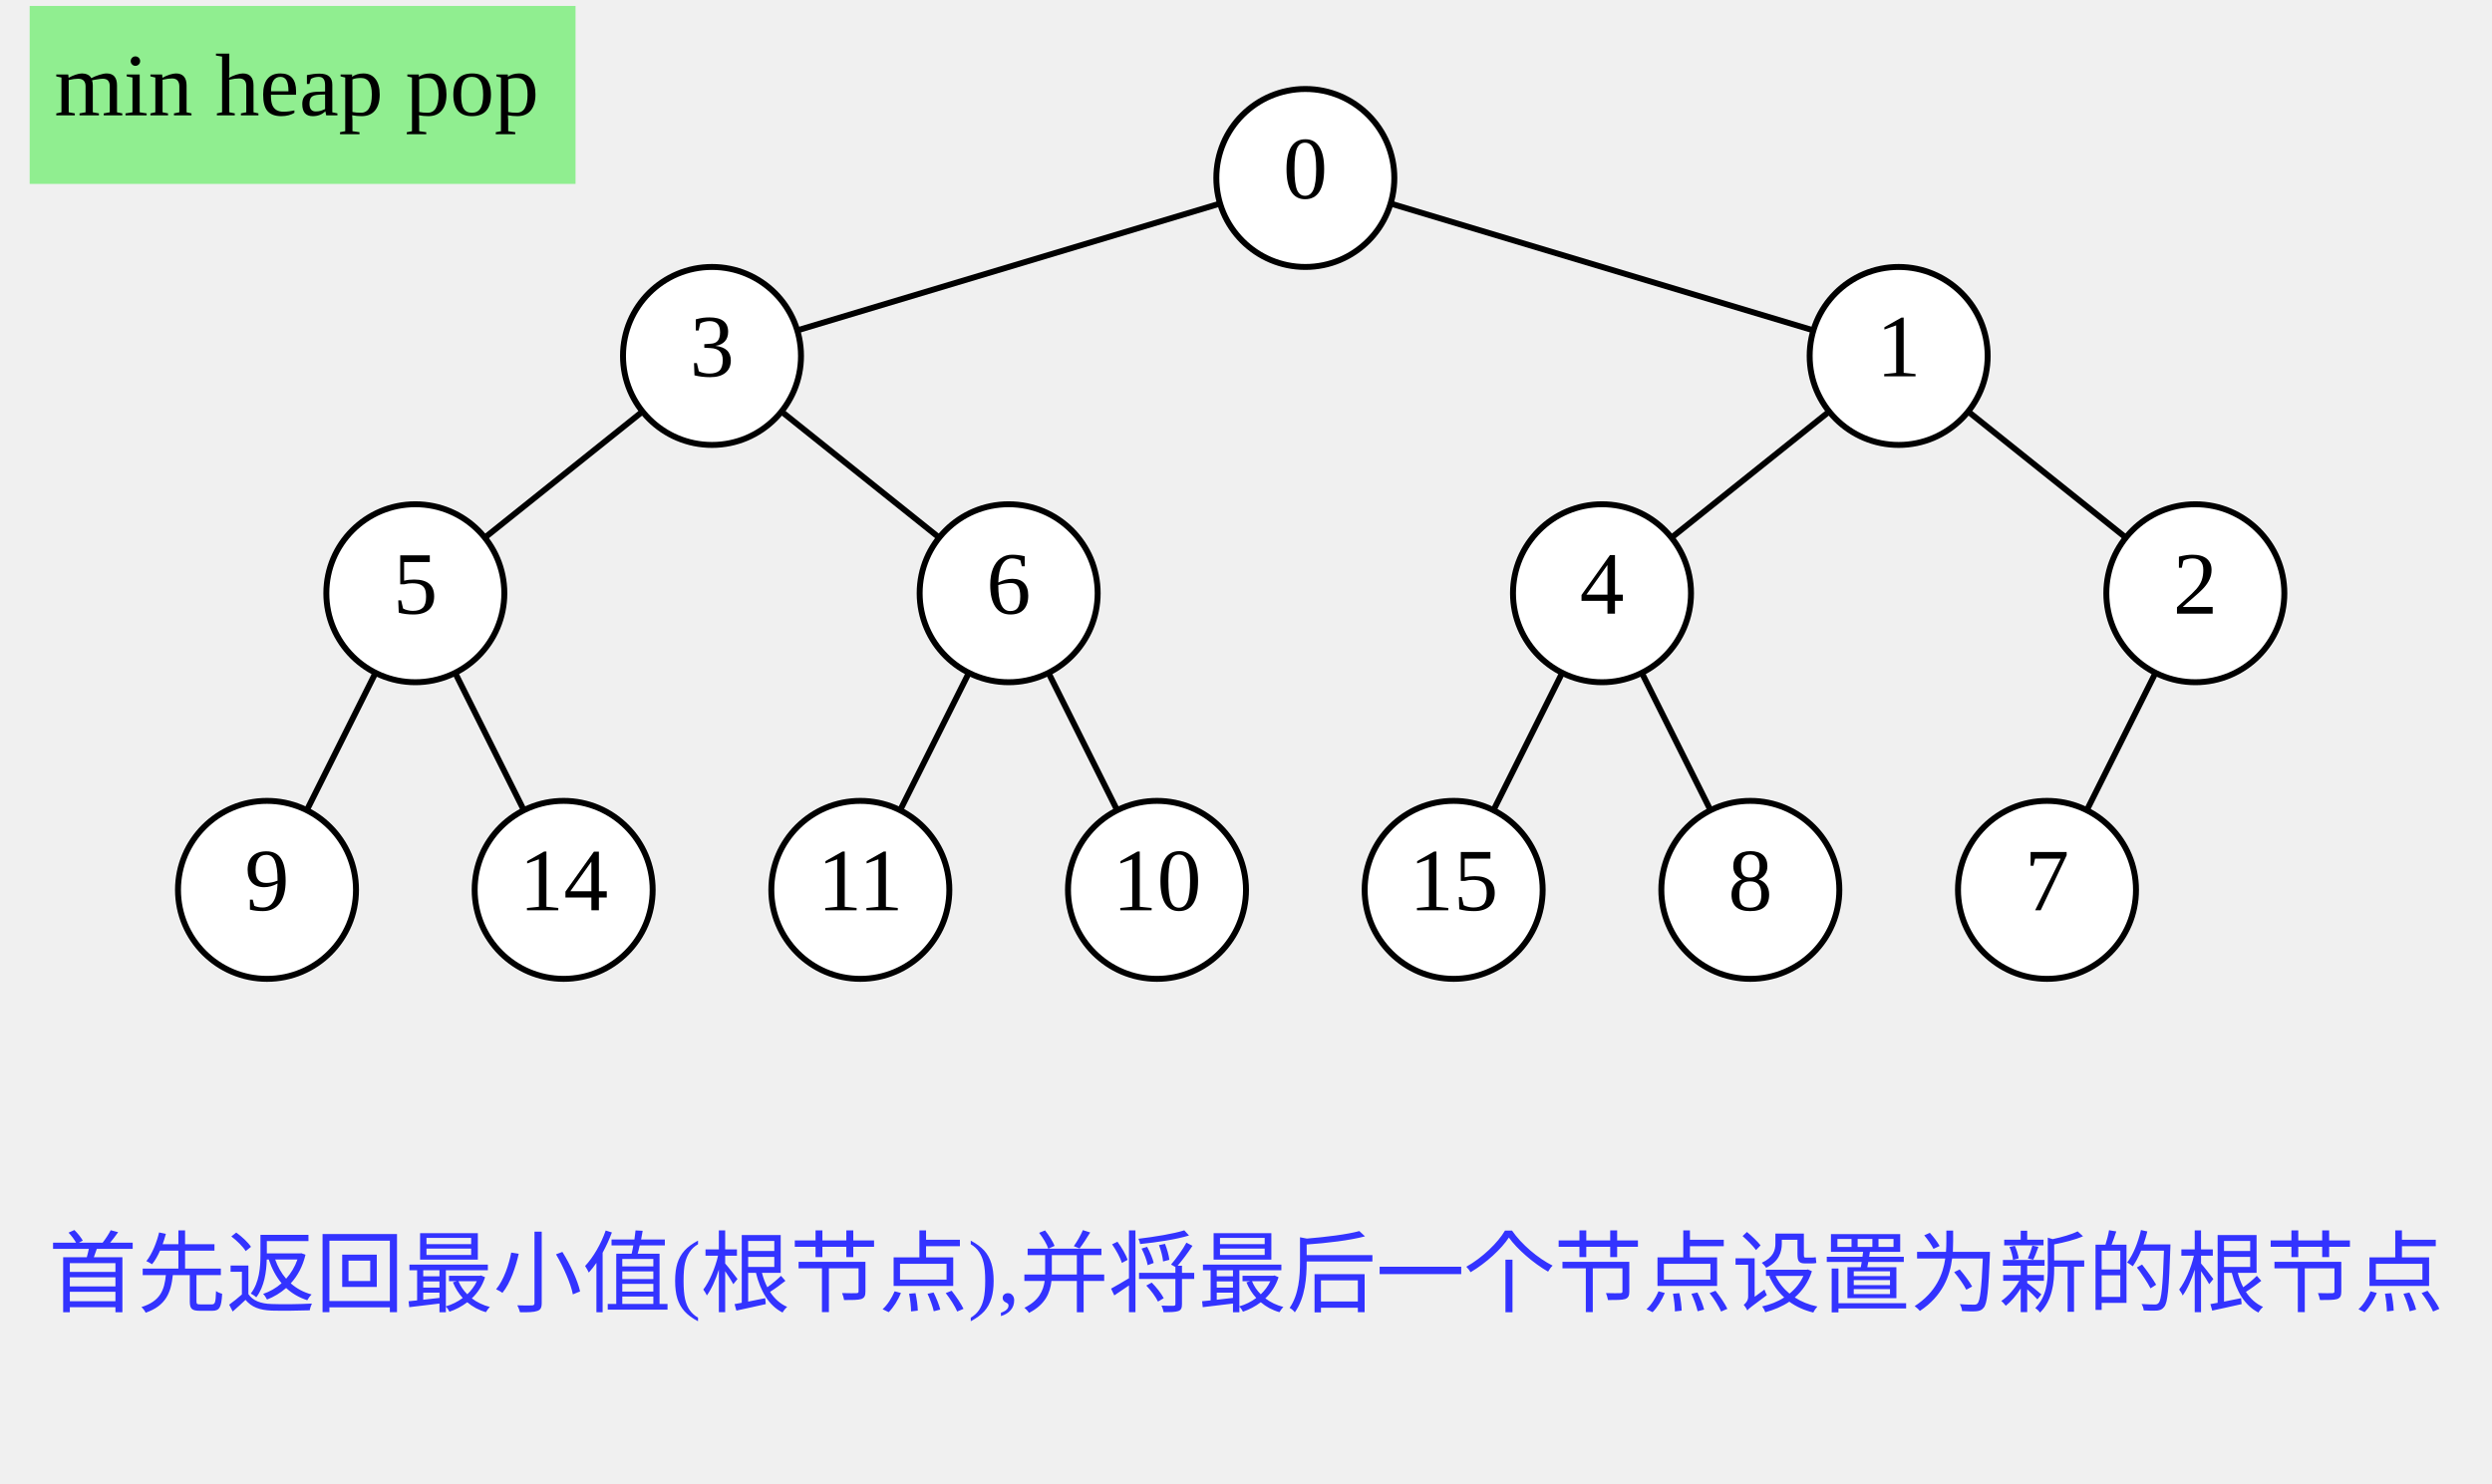
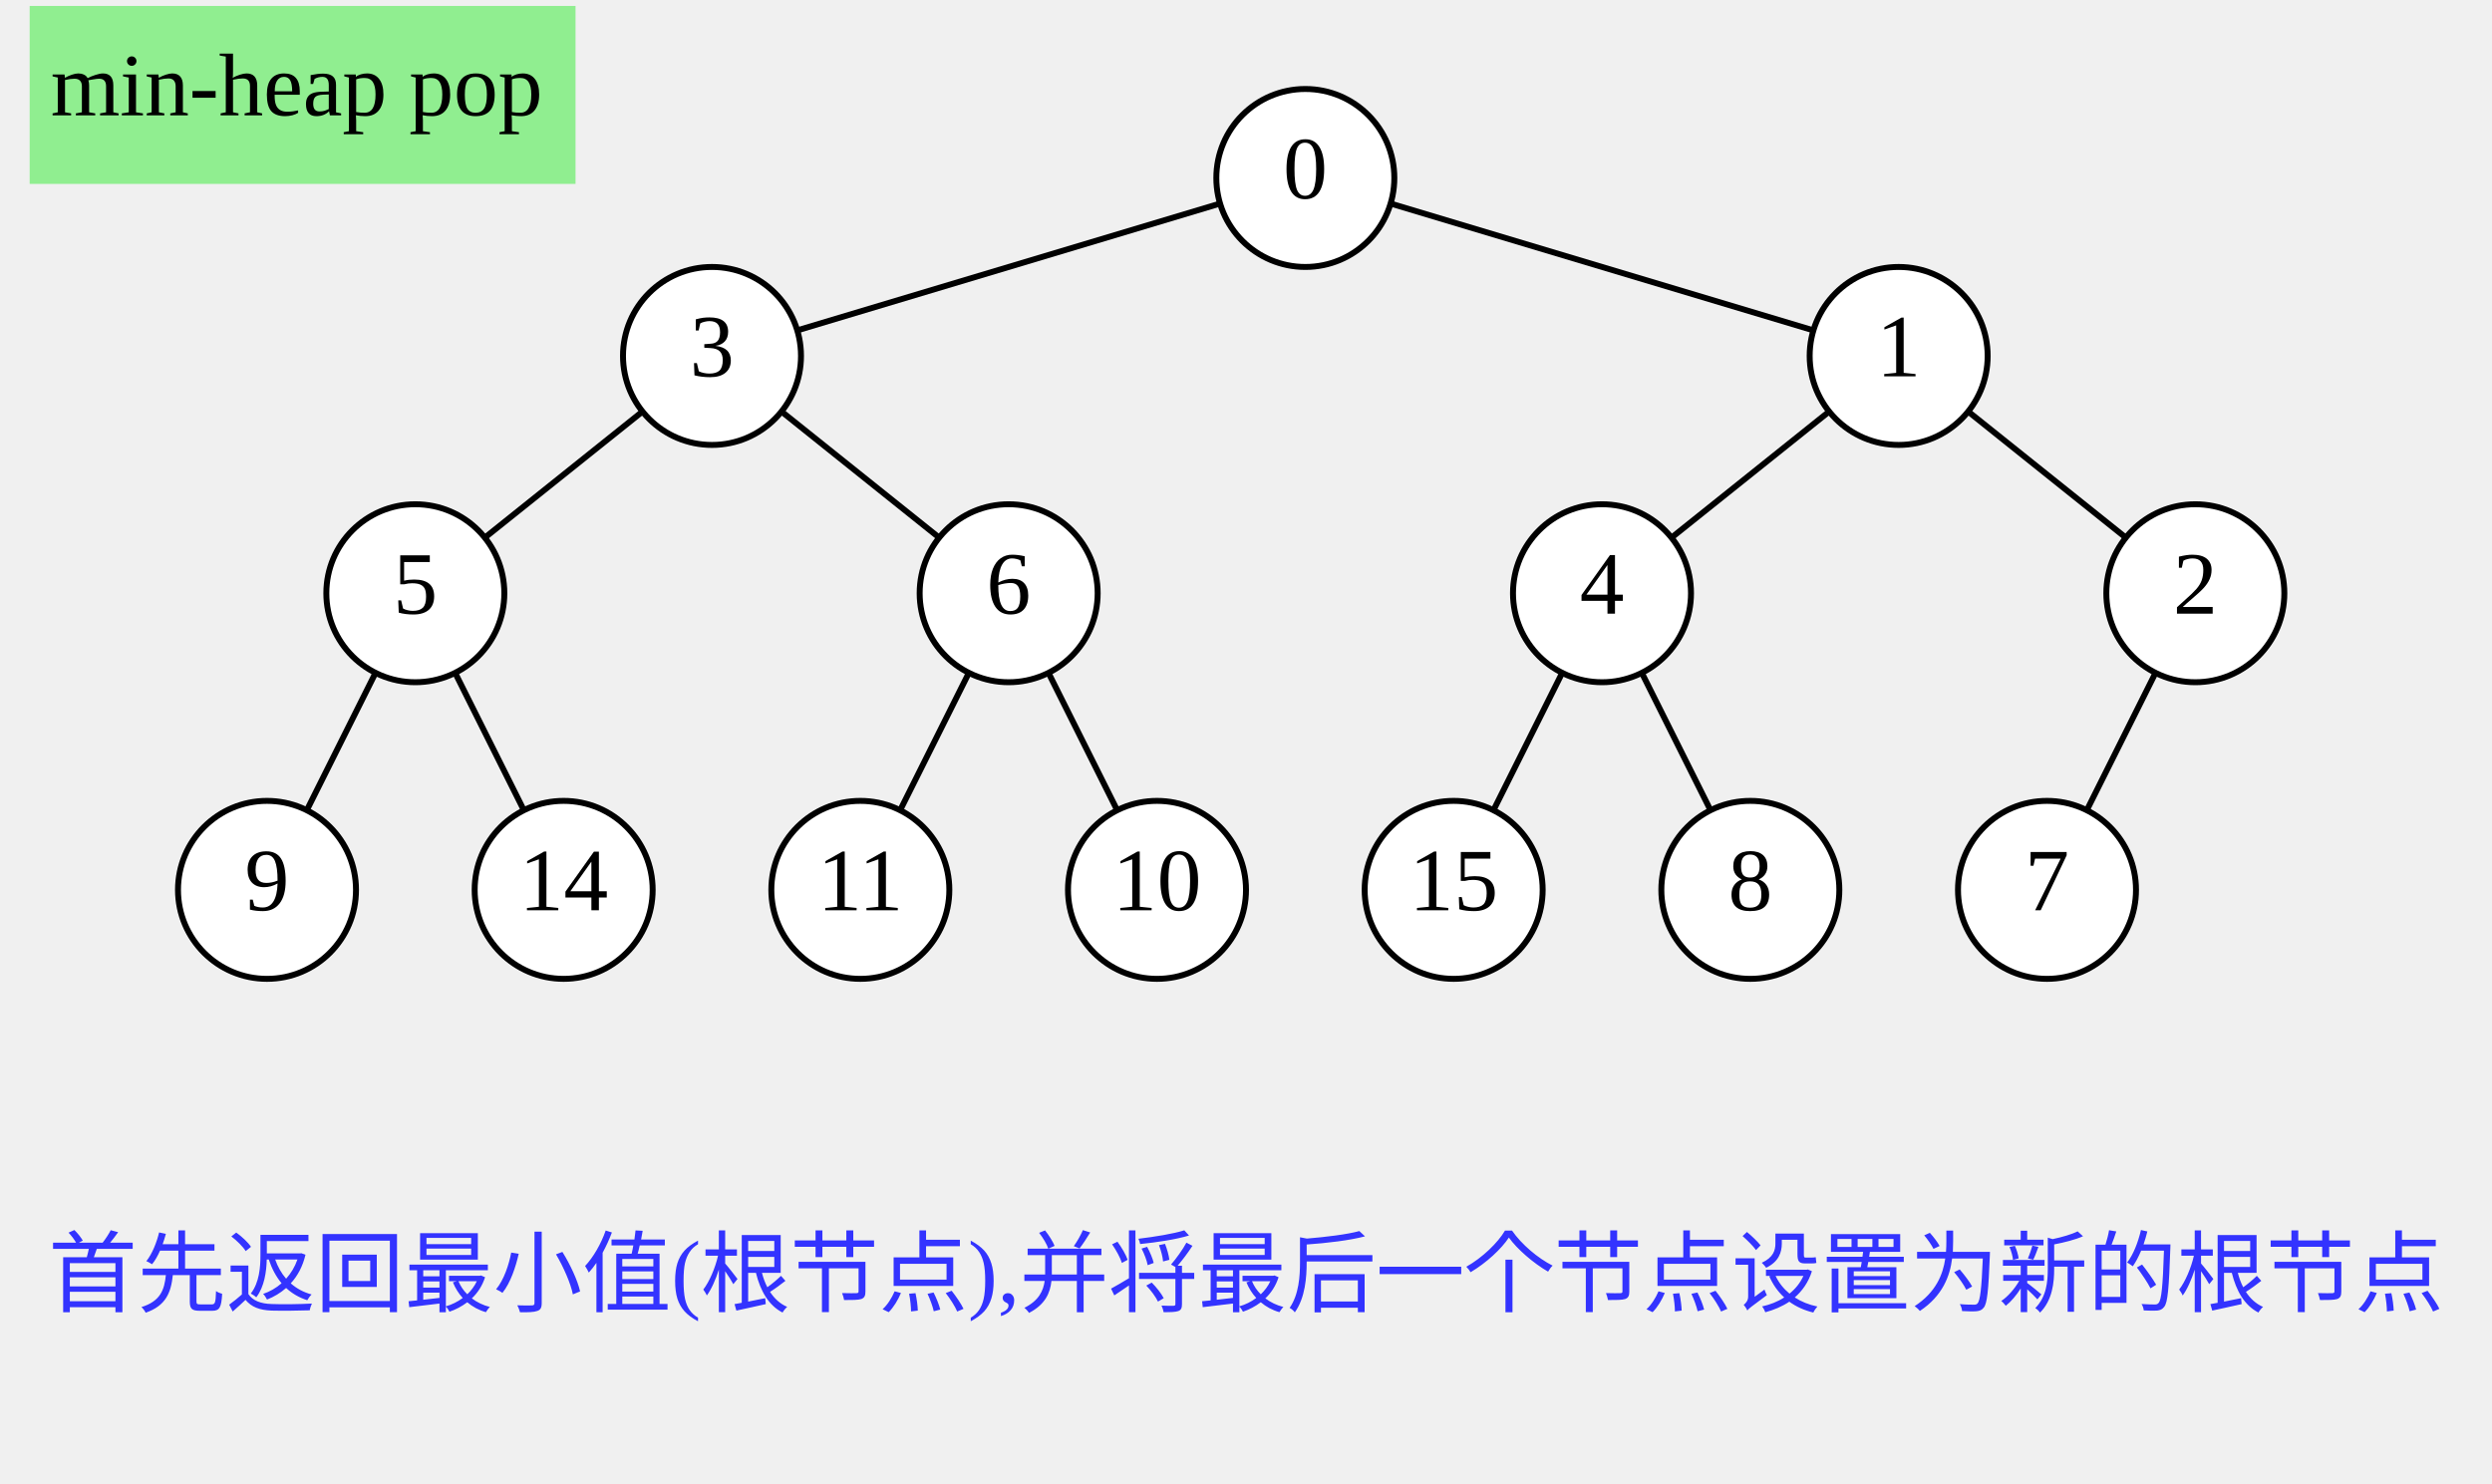
<svg xmlns="http://www.w3.org/2000/svg" width="420" height="250" style="background-color: rgb(255, 255, 255);">
  <g transform="translate(50 16)">
    <rect x="-45" y="-15" width="92" height="30" fill="lightgreen" />
-     <text x="0" y="0" font-size="15" text-anchor="middle" dominant-baseline="middle">min heap
+     <text x="0" y="0" font-size="15" text-anchor="middle" dominant-baseline="middle">min-heap
			pop</text>
  </g>
  <g stroke="black" stroke-width="1">
    <line x1="120" y1="60" x2="220" y2="30" />
    <line x1="320" y1="60" x2="220" y2="30" />
    <line x1="120" y1="60" x2="70" y2="100" />
    <line x1="170" y1="100" x2="120" y2="60" />
    <line x1="270" y1="100" x2="320" y2="60" />
    <line x1="370" y1="100" x2="320" y2="60" />
    <line x1="45" y1="150" x2="70" y2="100" />
    <line x1="95" y1="150" x2="70" y2="100" />
    <line x1="145" y1="150" x2="170" y2="100" />
    <line x1="195" y1="150" x2="170" y2="100" />
    <line x1="245" y1="150" x2="270" y2="100" />
    <line x1="295" y1="150" x2="270" y2="100" />
    <line x1="345" y1="150" x2="370" y2="100">
      <set attributeName="visibility" to="hidden" begin="5s" />
    </line>
  </g>
  <g transform="translate(220 30)">
    <circle r="15" fill="white" stroke="black">
      <set attributeName="fill" to="#B266FF" begin="2s" />
    </circle>
    <text font-size="15" text-anchor="middle" dominant-baseline="middle">
			0</text>
    <set attributeName="visibility" to="hidden" begin="8s" />
    <animateMotion path="M0,0 L-105,160" begin="2s" dur="1.5s" fill="freeze" />
  </g>
  <g transform="translate(120 60)">
    <circle r="15" fill="white" stroke="black" />
    <text font-size="15" text-anchor="middle" dominant-baseline="middle">3</text>
  </g>
  <g transform="translate(320 60)">
    <circle r="15" fill="white" stroke="black" />
    <text font-size="15" text-anchor="middle" dominant-baseline="middle">1</text>
    <animateMotion path="M0,0 L-100,-30" begin="10s" dur="1s" fill="freeze" />
  </g>
  <g transform="translate(70 100)">
    <circle r="15" fill="white" stroke="black" />
    <text font-size="15" text-anchor="middle" dominant-baseline="middle">5</text>
  </g>
  <g transform="translate(170 100)">
    <circle r="15" fill="white" stroke="black" />
    <text font-size="15" text-anchor="middle" dominant-baseline="middle">6</text>
  </g>
  <g transform="translate(270 100)">
    <circle r="15" fill="white" stroke="black" />
    <text font-size="15" text-anchor="middle" dominant-baseline="middle">4</text>
  </g>
  <g transform="translate(370 100)">
    <circle r="15" fill="white" stroke="black" />
    <text font-size="15" text-anchor="middle" dominant-baseline="middle">2</text>
    <animateMotion path="M0,0 L-50,-40" begin="12.5s" dur="1s" fill="freeze" />
  </g>
  <g transform="translate(45 150)">
    <circle r="15" fill="white" stroke="black" />
    <text font-size="15" text-anchor="middle" dominant-baseline="middle">9</text>
  </g>
  <g transform="translate(95 150)">
    <circle r="15" fill="white" stroke="black" />
    <text font-size="15" text-anchor="middle" dominant-baseline="middle">14</text>
  </g>
  <g transform="translate(145 150)">
    <circle r="15" fill="white" stroke="black" />
    <text font-size="15" text-anchor="middle" dominant-baseline="middle">11</text>
  </g>
  <g transform="translate(195 150)">
    <circle r="15" fill="white" stroke="black" />
    <text font-size="15" text-anchor="middle" dominant-baseline="middle">10</text>
  </g>
  <g transform="translate(245 150)">
    <circle r="15" fill="white" stroke="black" />
    <text font-size="15" text-anchor="middle" dominant-baseline="middle">15</text>
  </g>
  <g transform="translate(295 150)">
    <circle r="15" fill="white" stroke="black" />
    <text font-size="15" text-anchor="middle" dominant-baseline="middle">8</text>
  </g>
  <g transform="translate(345 150)">
    <circle id="c" r="15" fill="white" stroke="black">
      <set attributeName="fill" to="#FFB366" begin="5s" />
      <set attributeName="fill" to="white" begin="14.5s" />
    </circle>
    <text id="t" font-size="15" text-anchor="middle" dominant-baseline="middle">7</text>
    <animateMotion path="M0,0 L-125,-120" begin="5s" dur="1.5s" fill="freeze" />
    <animateMotion path="M-125,-120 L-25,-90" begin="10s" dur="1s" fill="freeze" />
    <animateMotion path="M-25,-90 L25,-50" begin="12.5s" dur="1s" fill="freeze" />
  </g>
  <text x="210" y="220" text-anchor="middle" fill="#3333FF" font-size="15">
    <set attributeName="visibility" to="hidden" begin="8s" />首先返回最小值(根节点),并将最后一个节点设置为新的根节点 </text>
  <text x="210" y="220" text-anchor="middle" fill="#3333FF" font-size="15" visibility="hidden">
    <set attributeName="visibility" to="visible" begin="8.2s" />若这个节点大于子节点，则bubble down(与smaller
		child交换) <set attributeName="visibility" to="hidden" begin="14.5s" />
  </text>
</svg>
